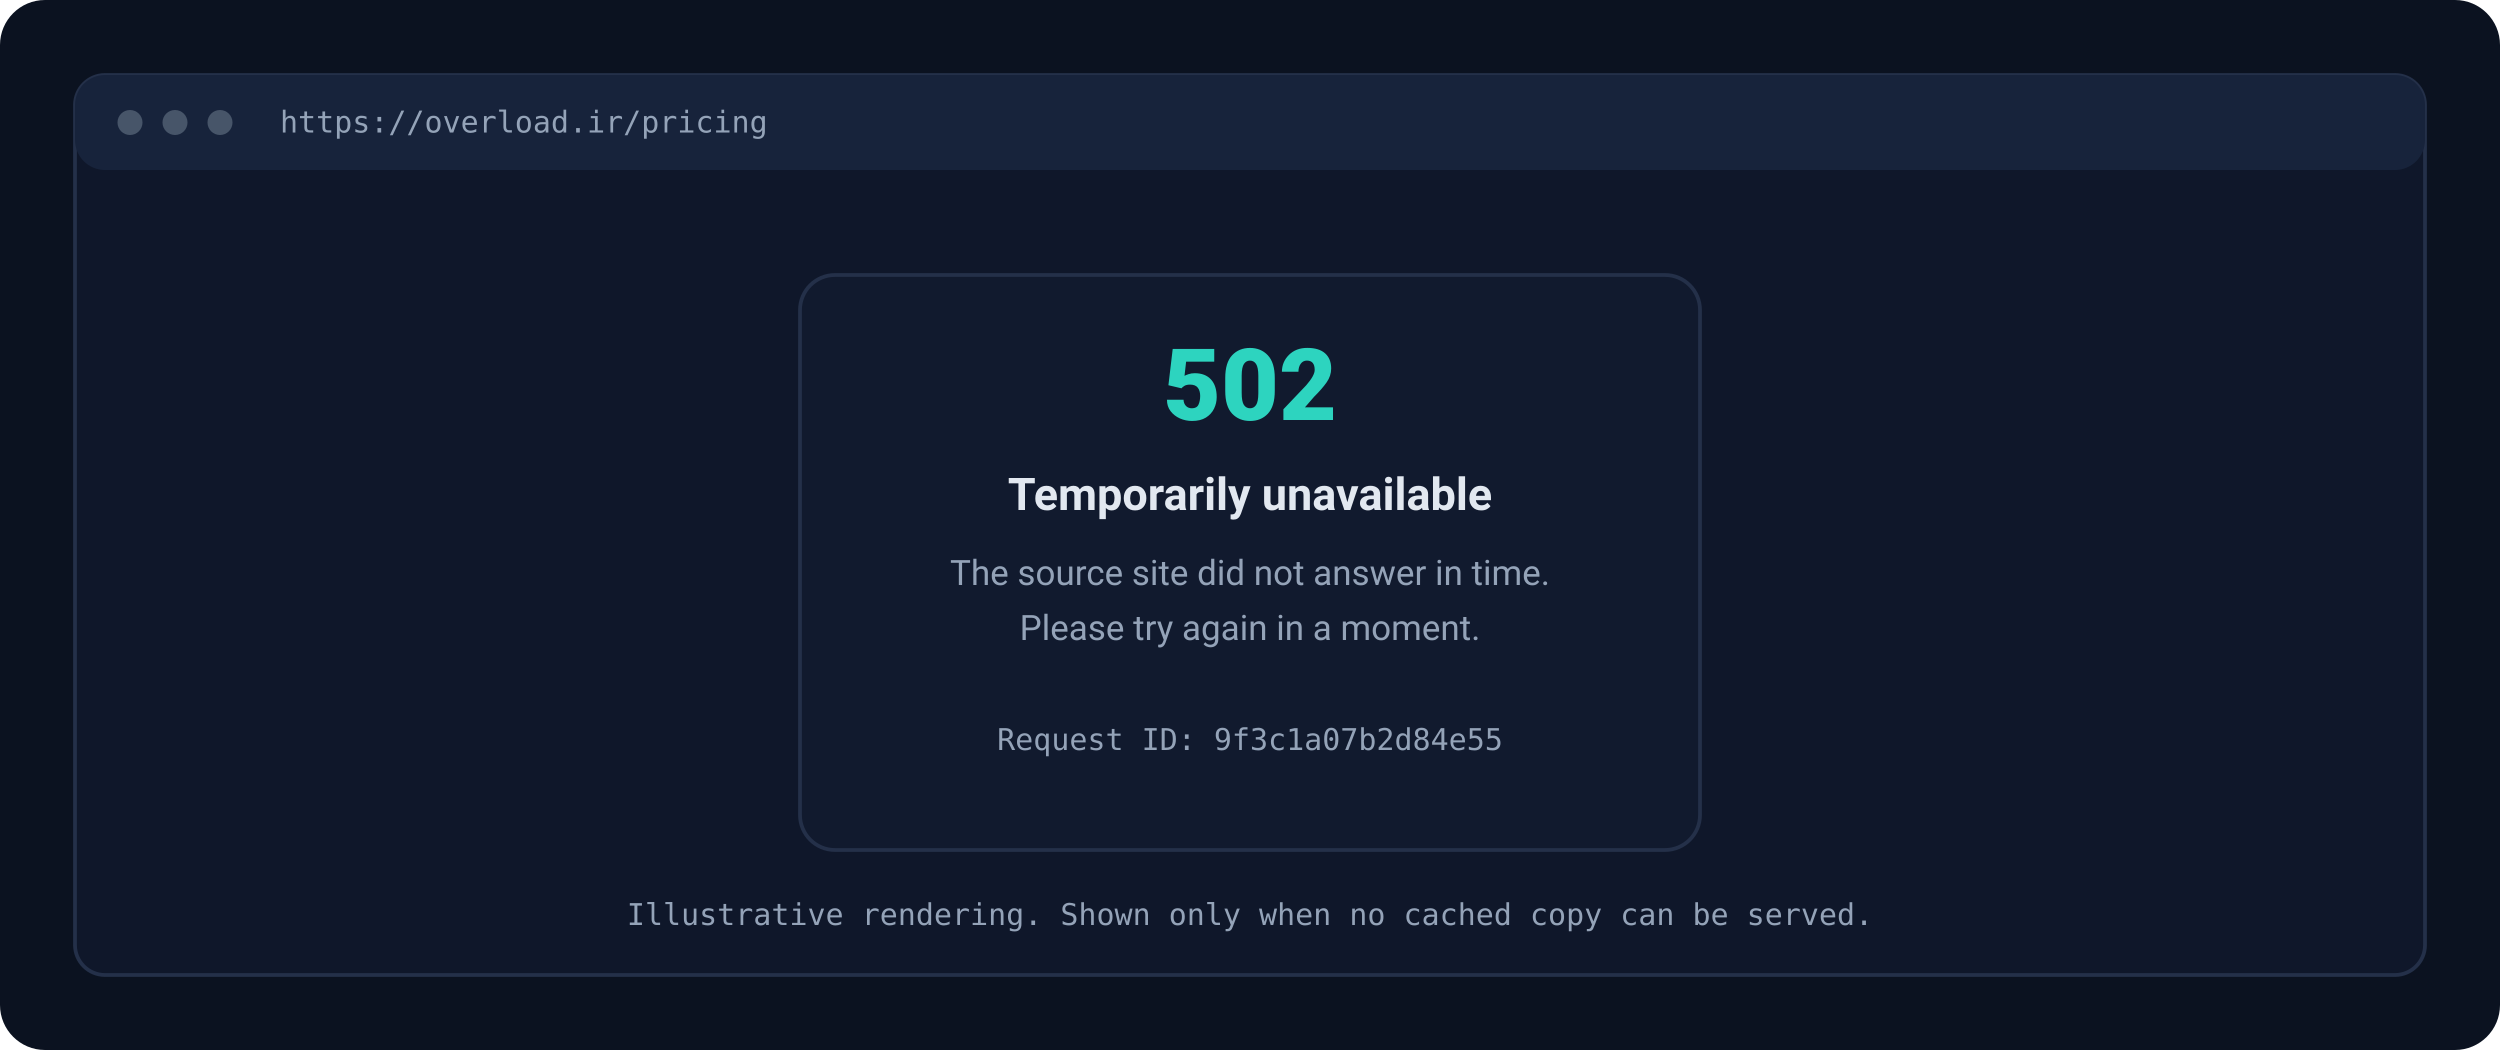
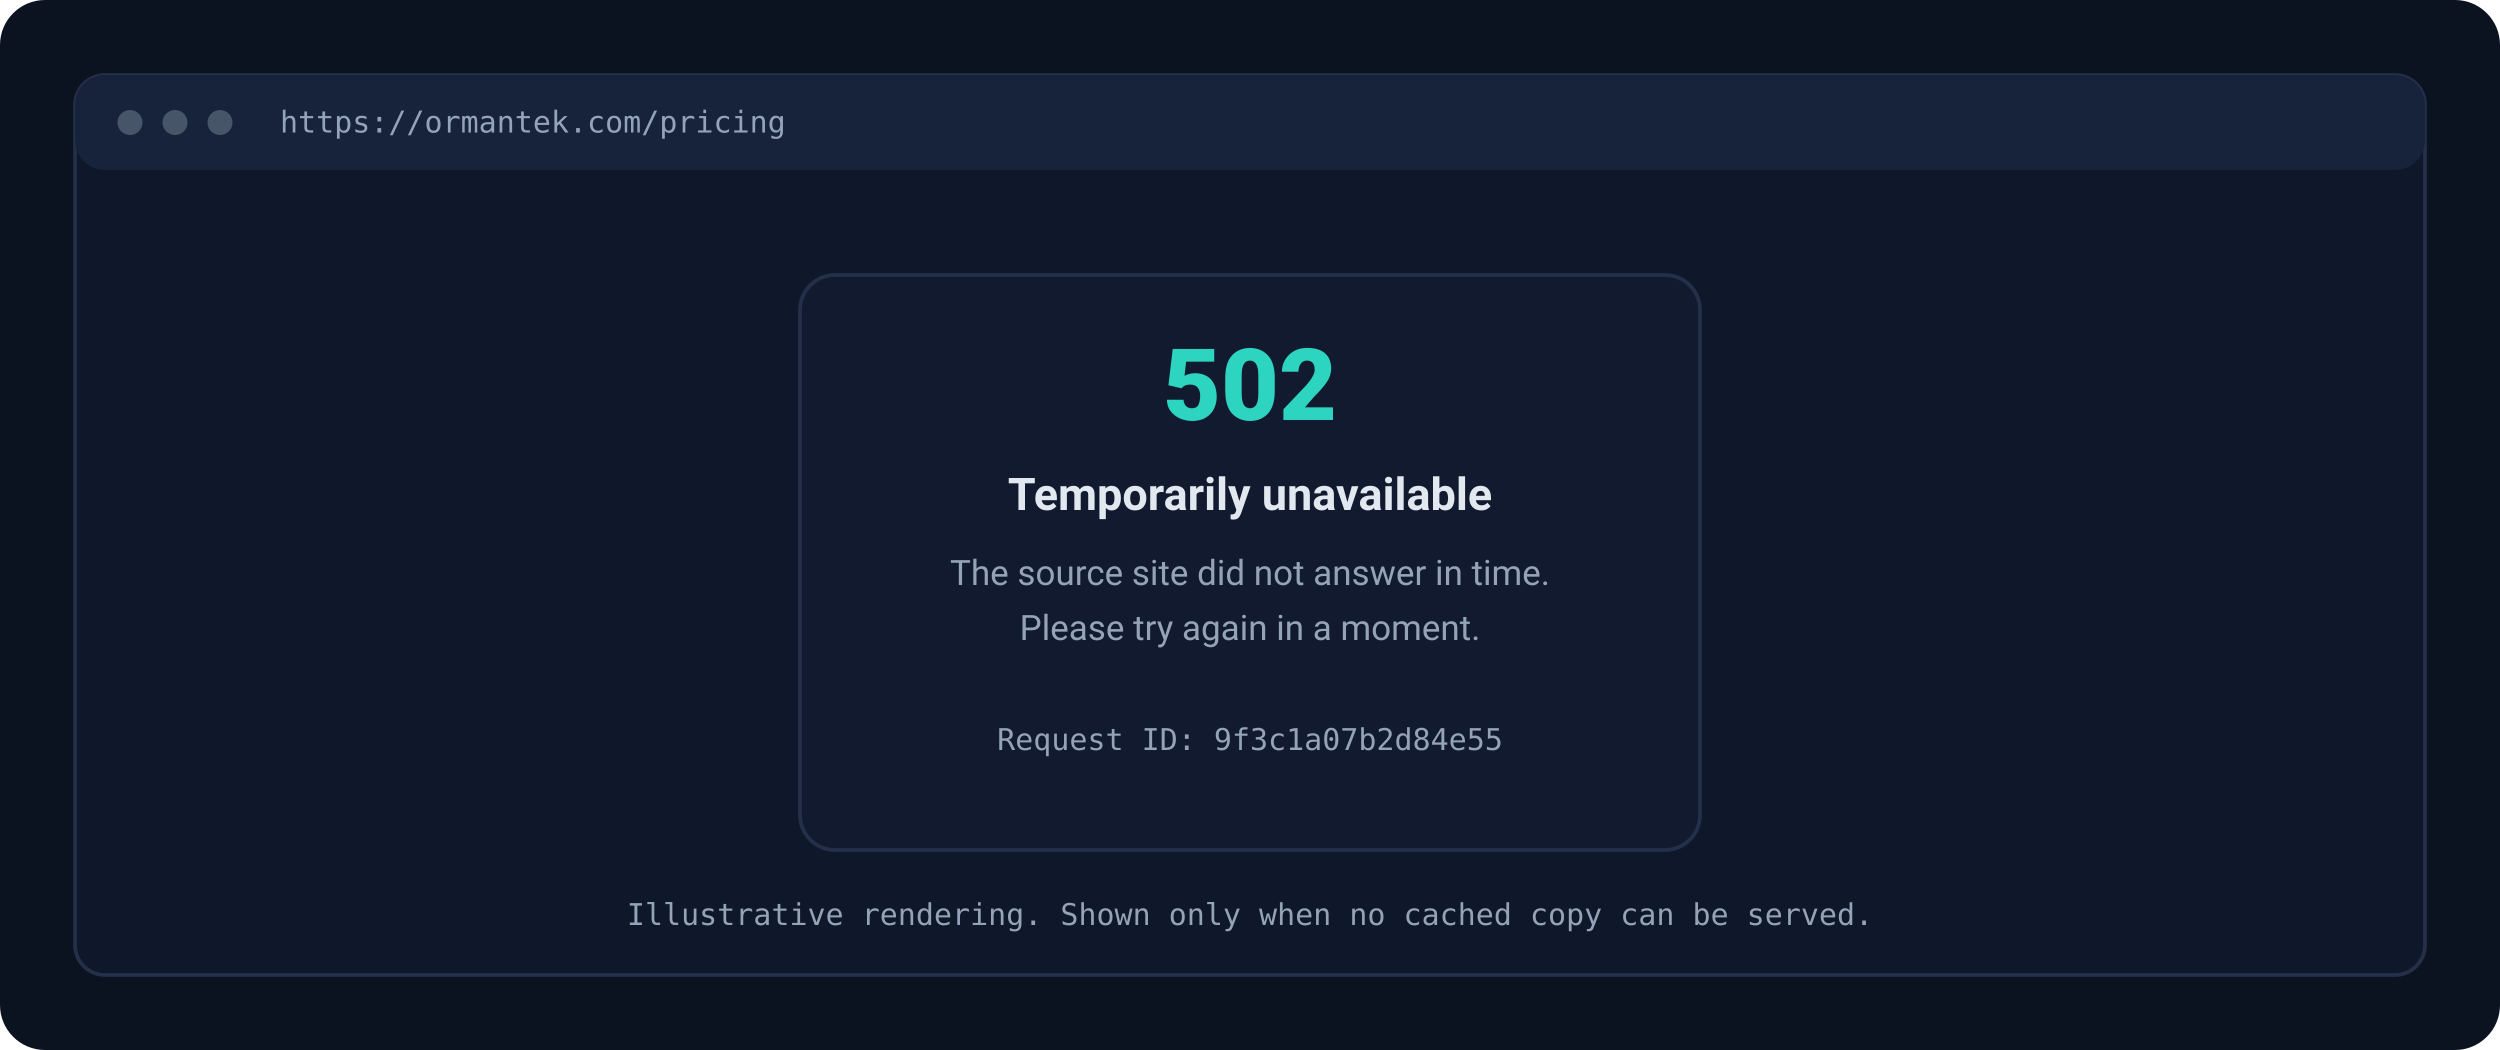
<svg xmlns="http://www.w3.org/2000/svg" viewBox="0 0 1000 420" role="img" aria-labelledby="t d">
  <defs>
    <style>
      text{font-family:system-ui,-apple-system,"Segoe UI",Roboto,Helvetica,Arial,sans-serif;fill:#e2e8f0}
      .s{font-size:14px;fill:#94a3b8}
      .m{font-family:ui-monospace,SFMono-Regular,Menlo,Consolas,monospace;font-size:12px;fill:#94a3b8}
    </style>
  </defs>
  <rect width="1000" height="420" rx="18" fill="#0b1220" />
  <rect x="30" y="30" width="940" height="360" rx="12" fill="#0f172a" stroke="#243049" stroke-width="1.5" />
  <rect x="30" y="30" width="940" height="38" rx="12" fill="#17233b" />
  <circle cx="52" cy="49" r="5" fill="#475569" />
  <circle cx="70" cy="49" r="5" fill="#475569" />
  <circle cx="88" cy="49" r="5" fill="#475569" />
-   <text class="m" x="112" y="53">https://overload.ir/pricing</text>
+   <text class="m" x="112" y="53">https://ormantek.com/pricing</text>
  <rect x="320" y="110" width="360" height="230" rx="14" fill="#111a2e" stroke="#243049" stroke-width="1.5" />
  <text x="500" y="168" text-anchor="middle" style="font-size:40px;font-weight:800;fill:#2dd4bf">502</text>
  <text x="500" y="204" text-anchor="middle" style="font-size:18px;font-weight:700">Temporarily unavailable</text>
  <text class="s" x="500" y="234" text-anchor="middle">The source site did not answer in time.</text>
  <text class="s" x="500" y="256" text-anchor="middle">Please try again in a moment.</text>
  <text class="m" x="500" y="300" text-anchor="middle">Request ID: 9f3c1a07b2d84e55</text>
  <text class="m" x="500" y="370" text-anchor="middle">Illustrative rendering. Shown only when no cached copy can be served.</text>
</svg>
